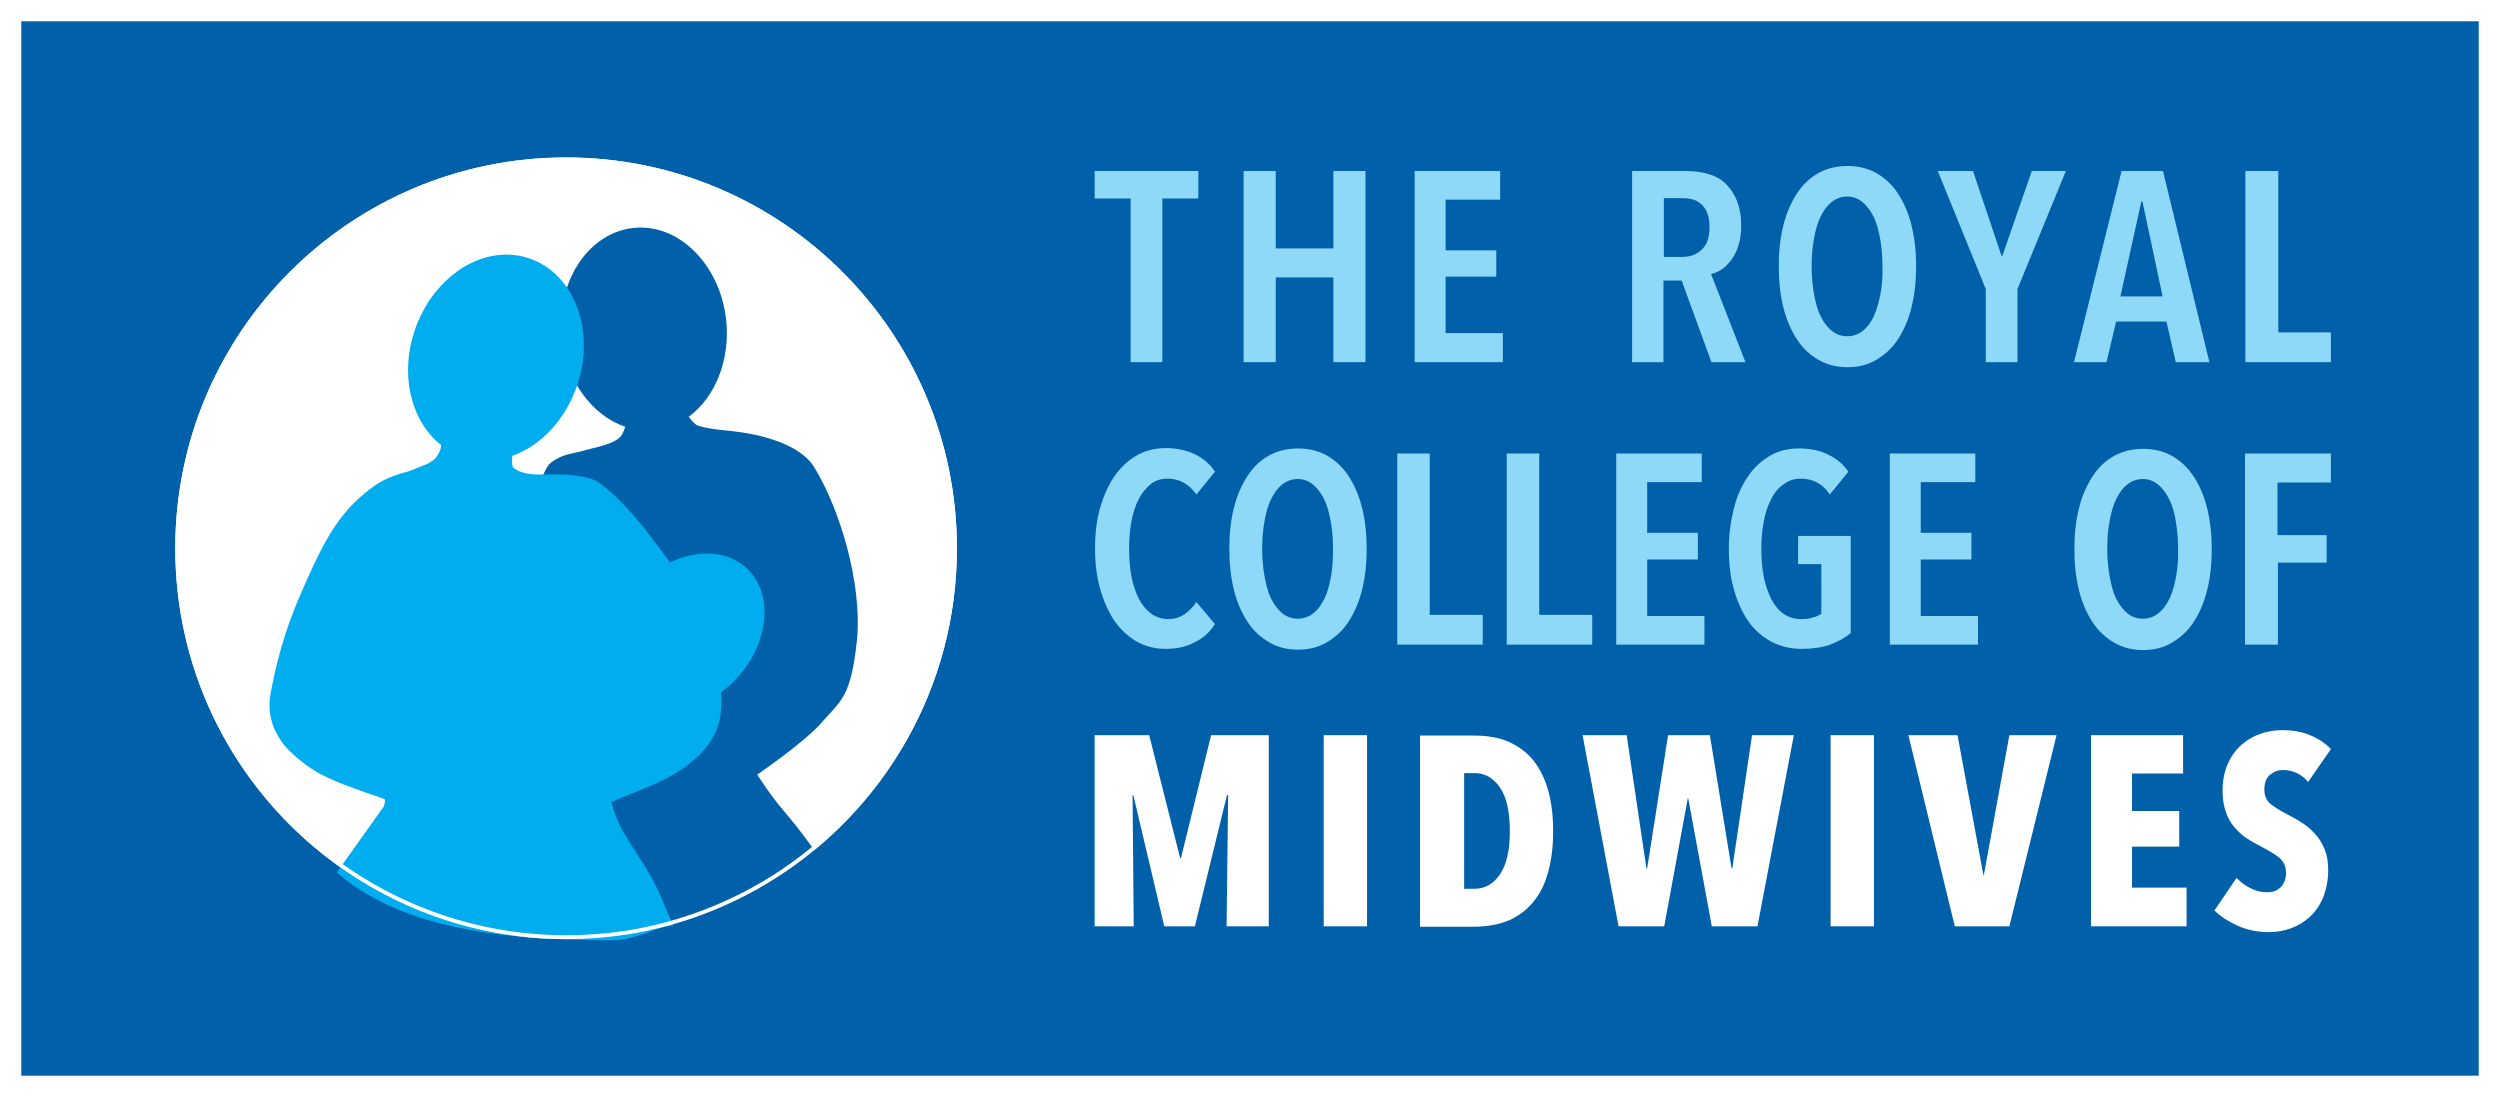
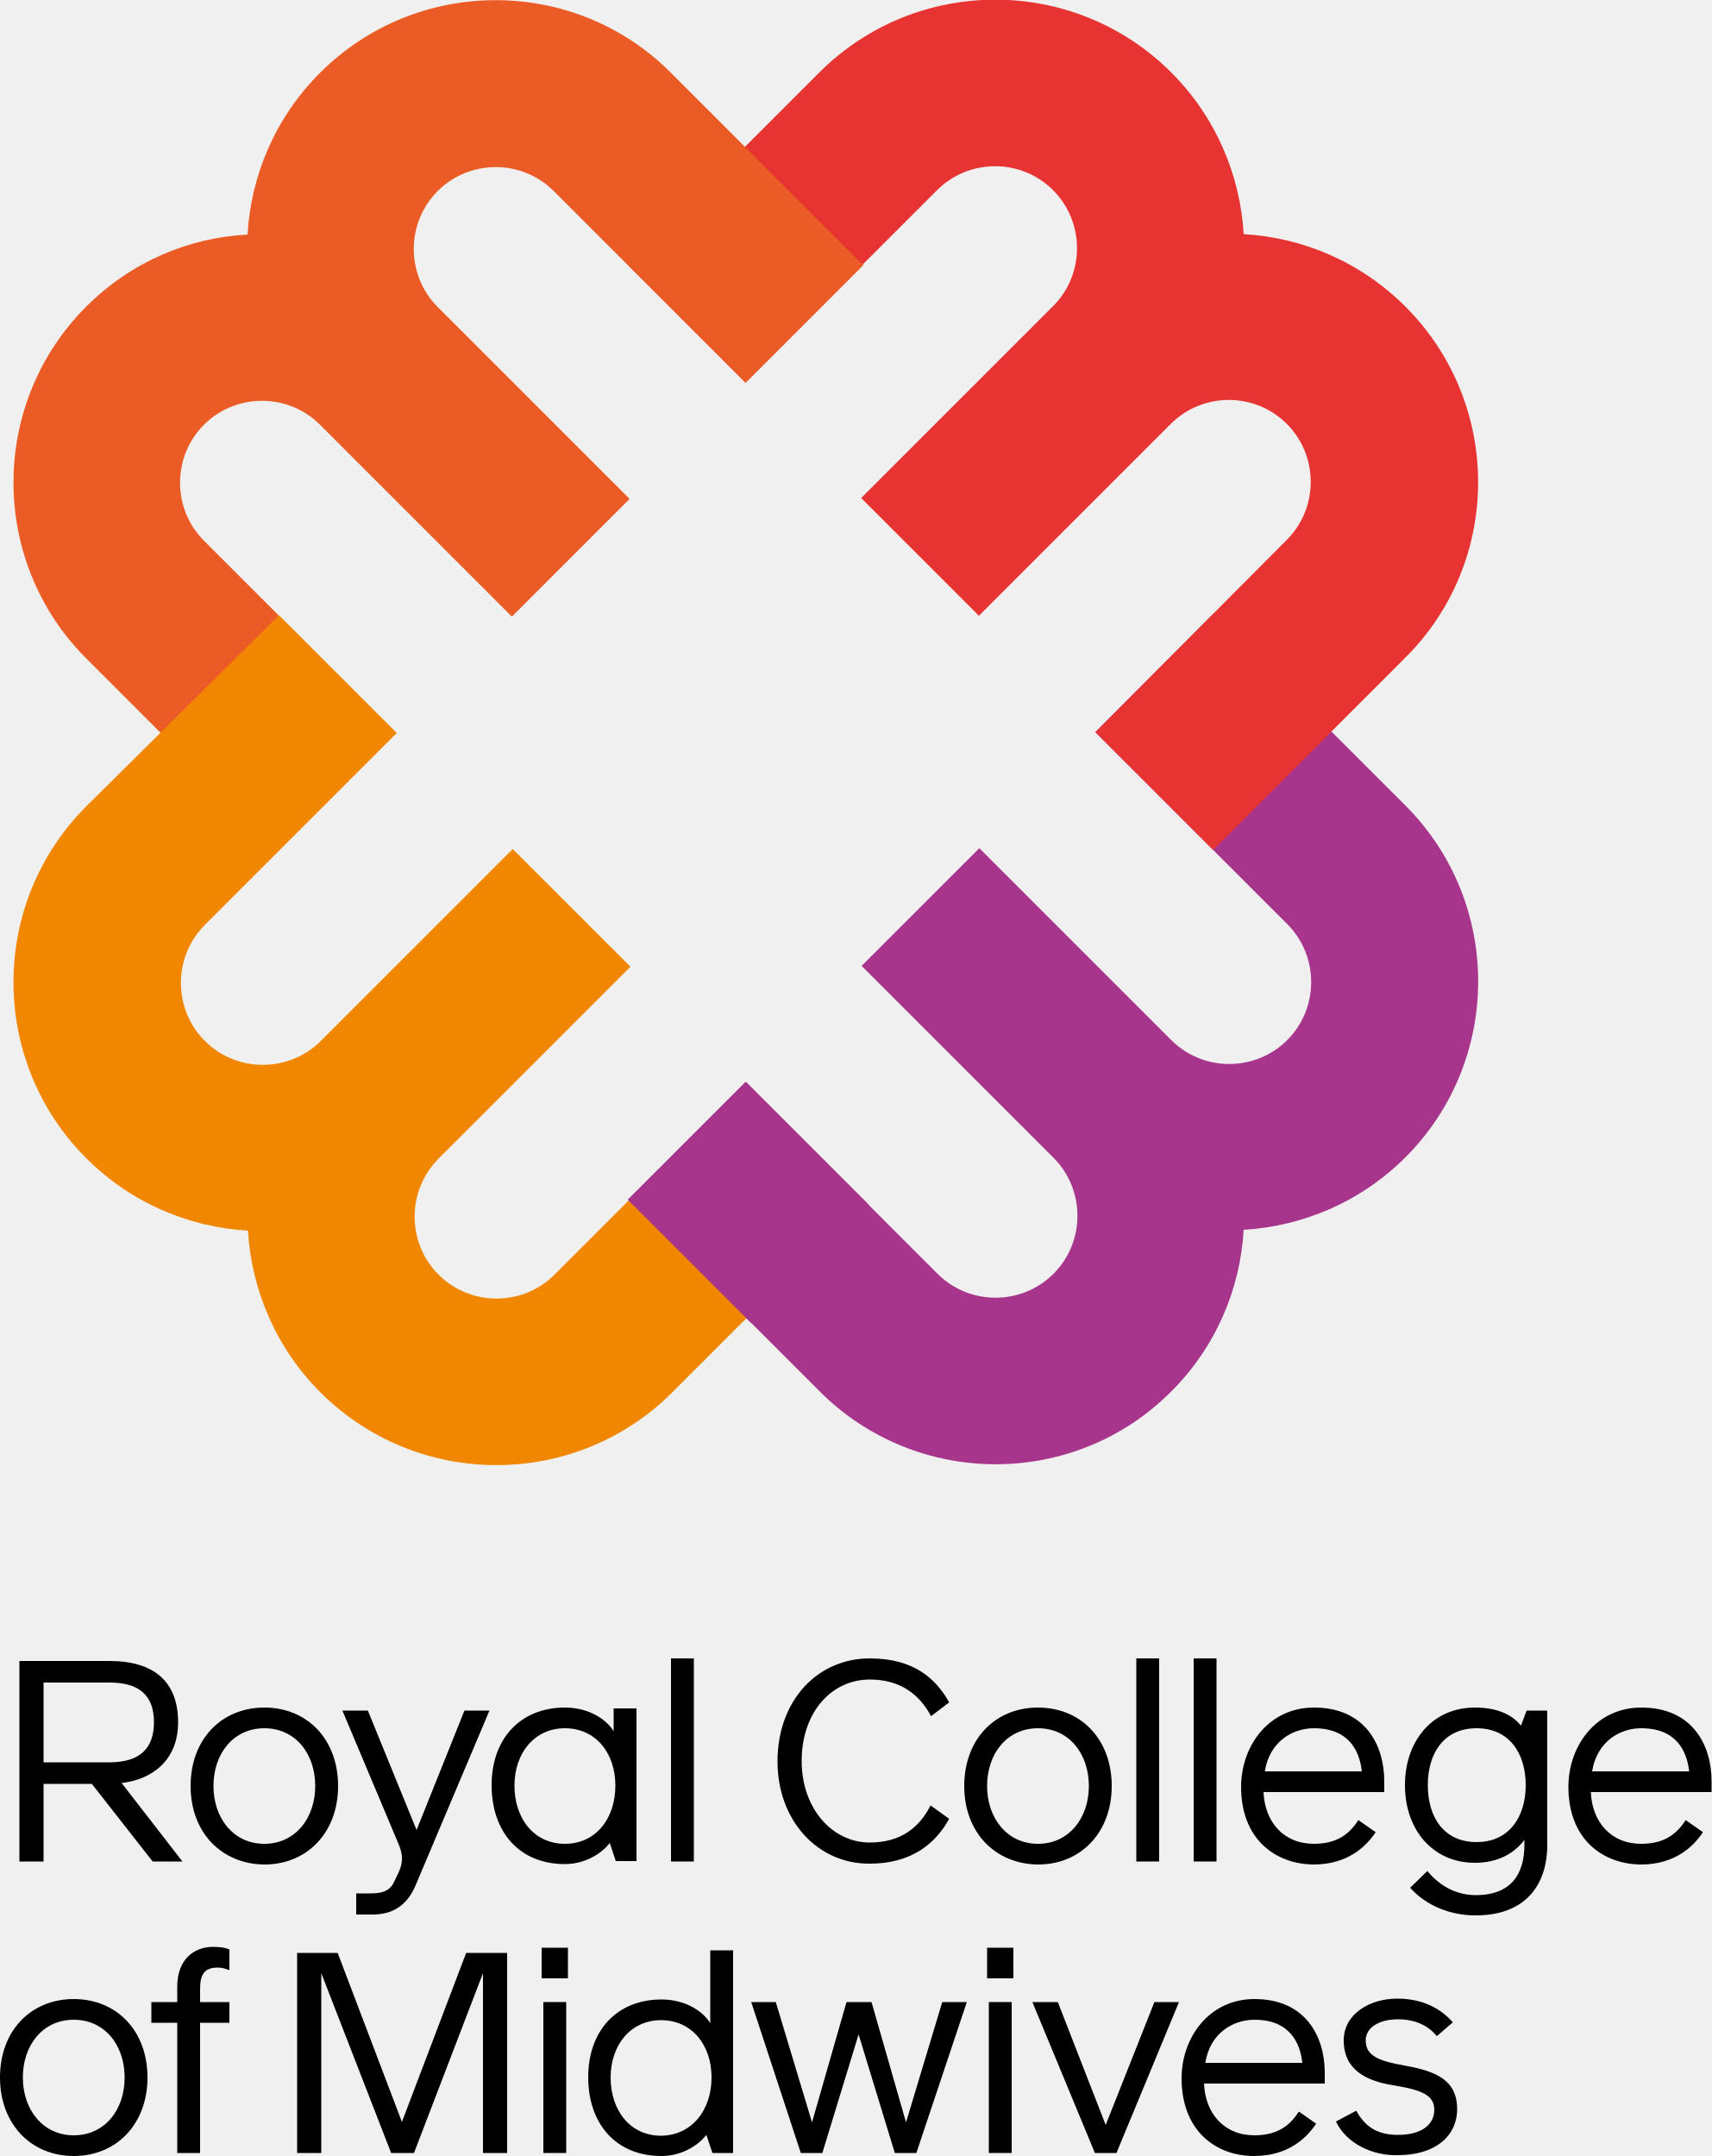
- <svg xmlns="http://www.w3.org/2000/svg" viewBox="0 0 646.1 283.5" role="img" aria-labelledby="the-royal-college-of-midwives--title">
-   <rect x="2.8" y="2.8" width="640.6" height="278" fill="#0060A9" />
-   <path d="M5.5,5.5h635.1V278H5.5V5.5z M0,283.5h646.1V0H0V283.5z" fill="#FFFFFF" />
-   <path d="M246.8,141.7c0,35.9-18.8,67.4-47.2,85.2c-11.2,7-23.9,11.9-37.5,14.1c-5.2,0.8-10.5,1.2-15.8,1.2  c-24.6,0-47.2-8.9-64.7-23.6c-21.9-18.4-35.8-46-35.8-76.9c0-55.5,45-100.5,100.5-100.5S246.8,86.2,246.8,141.7" fill="#FFFFFF" />
-   <path d="M246.8,141.7c0,35.9-18.8,67.4-47.2,85.2  c-11.2,7-23.9,11.9-37.5,14.1c-5.2,0.8-10.5,1.2-15.8,1.2c-24.6,0-47.2-8.9-64.7-23.6c-21.9-18.4-35.8-46-35.8-76.9  c0-55.5,45-100.5,100.5-100.5S246.8,86.2,246.8,141.7z" fill="none" stroke="#FFFFFF" stroke-width="1.012" stroke-miterlimit="10" />
-   <path d="M210.4,120.7c-2.2-3.6-7.3-6.4-13.8-8c-7.4-1.8-11.5-1.2-16.2-2.7c-0.7-0.2-1.6-1.2-2.4-2.3  c6.7-4.9,10.7-14.4,9.7-24.8c-1.5-14.4-12.2-25.2-23.9-24c-11.7,1.2-20.1,13.8-18.6,28.3c1.1,11.3,7.9,20.2,16.4,23.1  c-0.3,0.9-0.7,1.7-0.9,2.1c-1.4,2.4-7.7,3.4-8.9,3.8c-2.8,0.9-5.7,1-8.1,2.5c-1.7,1-2.1,1.3-3.6,4.6c-1,2.5-1,5-1.2,7.5l-5.8,106.5  l0,0.2c9.6,3.1,19.9,4.7,30.6,4.7c5.4,0,11.3-3.8,16.5-4.6c13.2-2.1,19.5-10.7,30.5-17.4l-0.9-1.4c-7.1-9.8-8-9.2-14.1-18.6  c0,0,12.1-8.3,16.5-13.3c5.2-6,7.7-6.5,9.3-21.7C222.8,150.9,217.2,131.8,210.4,120.7" fill="#0060A9" />
-   <path d="M158.6,243c-25.1,0-53.1-2-70.8-16.9l-0.7-0.6l0.5-0.8c0.1-0.1,10.3-14.5,11.6-16.3c0-0.1,0.1-0.3,0.1-0.4  c0.3-1.2,0.3-1.3,0-1.5c-1.3-0.5-2.7-1-4-1.4c-4.2-1.5-8.1-2.8-12.4-5c-3.2-1.7-6.7-4.5-9.2-7.2c-3.5-4.4-4.7-8.8-3.7-14.1  c2.2-11.8,5.3-19.8,8.1-26.2c4.2-9.5,8.1-18.5,15.9-24.9c3.7-3.1,6-4.4,11.6-5.9c0.1,0,0.8-0.3,4.3-1.7c0.1,0,1.1-0.4,2.2-1.3  c1-0.8,1.8-2.6,1.8-3c0-0.1,0.1-0.4,0.1-0.8c-7.9-6.2-10.7-18.3-6.8-29.7c3.9-11.5,13.6-19.5,23.7-19.5c2,0,4,0.3,5.9,1  c11.6,3.9,17.1,18.6,12.4,32.7c-3,8.8-9.2,15.6-16.8,18.3c-0.1,1.2-0.1,2.5,0.2,3c2.4,2,6,1.9,9.3,1.8c0.7,0,1.3,0,2,0  c3.9,0,8.7,0.6,10.7,2c4.6,3.1,10.2,9.7,12.6,12.8l0.2,0.3c3.9,5,9.7,12.6,14.2,21.7c2.5,5.1,6.1,18.4,4.4,26.5  c-1,4.6-3.5,7.5-5.8,9.7c-5.1,4.8-10.8,7-16.7,9.4c-1.8,0.7-3.7,1.5-5.5,2.3c1.3,5.1,3.4,8.4,6.5,13.2c0.7,1.2,1.6,2.4,2.4,3.8  c2.3,3.7,3.6,6.6,5.1,10.3c0.5,1.1,0.9,2.2,1.5,3.4l0.5,1.2l-1.3,0.2c-2,0.3-3.9,1-5.8,1.8C164.3,241.9,161.7,243,158.6,243" fill="#00AEEF" />
-   <path d="M190.4,175.3c-8.5,9.2-21.1,11.4-28.2,4.9c-7.1-6.5-6-19.3,2.5-28.5c8.5-9.2,21.1-11.4,28.2-4.9  C200,153.3,198.9,166.1,190.4,175.3" fill="#00AEEF" />
-   <path d="M246.8,141.7c0,35.9-18.8,67.4-47.2,85.2  c-11.2,7-23.9,11.9-37.5,14.1c-5.2,0.8-10.5,1.2-15.8,1.2c-24.6,0-47.2-8.9-64.7-23.6c-21.9-18.4-35.8-46-35.8-76.9  c0-55.5,45-100.5,100.5-100.5S246.8,86.2,246.8,141.7z" fill="none" stroke="#FFFFFF" stroke-width="1.012" stroke-miterlimit="10" />
-   <path d="M602.4,193.6c-1.4-1.5-3.2-2.7-5.4-3.6c-2.1-0.9-4.6-1.3-7.3-1.3c-1.8,0-3.6,0.3-5.4,0.9  c-1.8,0.6-3.4,1.5-4.9,2.8c-1.5,1.3-2.7,2.9-3.6,4.9c-0.9,2-1.4,4.3-1.4,7.1c0,2.1,0.3,3.8,0.8,5.3c0.5,1.5,1.2,2.8,2.1,3.9  c0.9,1.1,2,2.1,3.1,2.9c1.2,0.8,2.5,1.5,3.8,2.2c2.1,1.1,3.8,2.1,4.9,3c1.1,1,1.7,2.2,1.7,3.9c0,1.6-0.5,2.8-1.4,3.7  c-0.9,0.9-2.1,1.3-3.4,1.3c-1.4,0-2.9-0.3-4.3-1c-1.4-0.7-2.6-1.6-3.7-2.7l-5.7,8.4c1.5,1.5,3.5,2.8,5.9,3.9  c2.4,1.1,5.2,1.7,8.1,1.7c2,0,3.9-0.3,5.8-1c1.9-0.7,3.5-1.7,4.9-3c1.4-1.3,2.6-3,3.4-5c0.8-2,1.3-4.4,1.3-7c0-2.1-0.3-4-1-5.6  c-0.7-1.6-1.5-2.9-2.6-4c-1-1.1-2.2-2.1-3.4-2.8c-1.2-0.8-2.4-1.4-3.5-2c-2-1-3.5-2-4.5-2.8c-1-0.9-1.5-2.1-1.5-3.6  c0-1.8,0.5-3.1,1.5-3.9c1-0.8,2.1-1.2,3.4-1.2c1.2,0,2.4,0.3,3.5,0.8c1.1,0.5,2.1,1.3,2.9,2.3L602.4,193.6z" fill="#FFFFFF" />
-   <polygon points="565.1,239.4 565.1,229.4 551,229.4 551,218.8 563.2,218.8 563.2,209.6 551,209.6 551,199.9 564.2,199.9 564.2,190 540.4,190 540.4,239.4" fill="#FFFFFF" />
-   <polygon points="531.5,190 519.3,190 512.7,226.2 512.6,226.2 505.9,190 493.2,190 505.2,239.4 519.3,239.4" fill="#FFFFFF" />
-   <rect x="473.1" y="190" width="11.2" height="49.4" fill="#FFFFFF" />
-   <polygon points="463.6,190 452.8,190 447.7,224.4 447.5,224.4 441.9,190 431.1,190 425.7,224.4 425.5,224.4 420.4,190 409,190 418.3,239.4 430.1,239.4 436.2,206.3 436.3,206.3 442.4,239.4 454.2,239.4" fill="#FFFFFF" />
-   <path d="M400.2,204.6c-0.8-3-2.1-5.7-3.7-7.8c-1.7-2.2-3.8-3.8-6.4-5c-2.6-1.2-5.7-1.7-9.2-1.7H367v49.4h13.9  c3.5,0,6.6-0.6,9.2-1.7c2.6-1.2,4.7-2.8,6.4-5c1.7-2.1,2.9-4.7,3.7-7.8c0.8-3,1.2-6.4,1.2-10.1C401.4,211,401,207.6,400.2,204.6   M387.7,225.9c-1.7,2.5-3.9,3.8-6.6,3.8h-2.7v-29.9h2.7c2.7,0,4.9,1.3,6.6,3.8c1.7,2.5,2.5,6.3,2.5,11.3  C390.2,219.7,389.4,223.3,387.7,225.9" fill="#FFFFFF" />
-   <rect x="342.1" y="190" width="11.2" height="49.4" fill="#FFFFFF" />
-   <polygon points="327.9,239.4 327.9,190 313,190 305.2,221.8 305,221.8 297,190 282.9,190 282.9,239.4 293,239.4 292.7,205.5 292.9,205.5 300.9,239.4 308.8,239.4 317.1,205.5 317.4,205.5 317,239.4" fill="#FFFFFF" />
-   <polygon points="602.4,124.7 602.4,117.2 580.2,117.2 580.2,166.6 588.7,166.6 588.7,145.4 601.3,145.4 601.3,138.3 588.6,138.3 588.6,124.7" fill="#8ED8F8" />
-   <path d="M566.9,123.1c-1.5-2.3-3.4-4-5.6-5.3c-2.2-1.2-4.7-1.8-7.4-1.8c-2.8,0-5.3,0.6-7.5,1.8  c-2.2,1.2-4.1,3-5.6,5.3c-1.5,2.3-2.7,5-3.5,8.2c-0.8,3.2-1.2,6.7-1.2,10.6c0,3.9,0.4,7.5,1.2,10.7c0.8,3.2,2,5.9,3.5,8.2  c1.5,2.3,3.4,4,5.6,5.3c2.2,1.3,4.7,1.9,7.5,1.9c2.8,0,5.2-0.6,7.4-1.9c2.2-1.3,4.1-3,5.6-5.3c1.5-2.3,2.7-5,3.5-8.2  c0.8-3.2,1.2-6.7,1.2-10.7c0-3.9-0.4-7.4-1.2-10.6C569.6,128.1,568.4,125.3,566.9,123.1 M562.4,148.9c-0.4,2.2-0.9,4.1-1.7,5.8  c-0.8,1.6-1.7,2.9-2.9,3.8c-1.1,0.9-2.5,1.4-4,1.4c-1.5,0-2.9-0.5-4-1.4c-1.1-0.9-2.1-2.2-2.9-3.8c-0.8-1.6-1.3-3.6-1.7-5.8  c-0.4-2.2-0.6-4.6-0.6-7.1c0-2.5,0.2-4.9,0.6-7.1c0.4-2.2,0.9-4.1,1.7-5.7c0.8-1.6,1.7-2.9,2.9-3.8c1.1-0.9,2.5-1.4,4-1.4  c1.5,0,2.8,0.5,3.9,1.4c1.1,0.9,2.1,2.2,2.9,3.8c0.8,1.6,1.4,3.5,1.7,5.7c0.4,2.2,0.6,4.6,0.6,7.1  C563,144.4,562.8,146.7,562.4,148.9" fill="#8ED8F8" />
-   <polygon points="511.2,166.6 511.2,159.2 496.4,159.2 496.4,144.6 509.5,144.6 509.5,137.7 496.4,137.7 496.4,124.6 510.5,124.6 510.5,117.2 488.4,117.2 488.4,166.6" fill="#8ED8F8" />
-   <path d="M478.3,163.6v-25.1h-13.6v7.3h6v12.8c-0.6,0.4-1.3,0.8-2.2,1c-0.9,0.3-1.9,0.4-3,0.4c-1.8,0-3.3-0.5-4.6-1.4  c-1.3-0.9-2.3-2.2-3.2-3.9c-0.8-1.7-1.5-3.6-1.9-5.8c-0.4-2.2-0.6-4.6-0.6-7.1c0-2.4,0.2-4.7,0.6-6.9c0.4-2.2,1-4.1,1.9-5.8  c0.8-1.7,1.9-3,3.2-3.9c1.3-1,2.8-1.5,4.5-1.5c3.2,0,5.7,1.4,7.5,4.1l4.8-5.9c-1.3-1.9-3.1-3.4-5.2-4.4c-2.1-1.1-4.7-1.6-7.6-1.6  c-2.8,0-5.3,0.6-7.5,1.9c-2.2,1.3-4.2,3.1-5.7,5.4c-1.6,2.3-2.8,5-3.6,8.2c-0.8,3.2-1.3,6.6-1.3,10.4c0,3.9,0.4,7.4,1.3,10.5  c0.9,3.2,2.1,5.9,3.7,8.2c1.6,2.3,3.6,4,5.9,5.3c2.3,1.2,5,1.9,7.9,1.9c2.9,0,5.4-0.4,7.4-1.1C475,165.8,476.8,164.9,478.3,163.6" fill="#8ED8F8" />
-   <polygon points="440.5,166.6 440.5,159.2 425.7,159.2 425.7,144.6 438.8,144.6 438.8,137.7 425.7,137.7 425.7,124.6 439.8,124.6 439.8,117.2 417.7,117.2 417.7,166.6" fill="#8ED8F8" />
-   <polygon points="411.5,166.6 411.5,158.9 397.8,158.9 397.8,117.2 389.4,117.2 389.4,166.6" fill="#8ED8F8" />
-   <polygon points="383.2,166.6 383.2,158.9 369.5,158.9 369.5,117.2 361.1,117.2 361.1,166.6" fill="#8ED8F8" />
-   <path d="M352,131.2c-0.8-3.2-2-5.9-3.5-8.2c-1.5-2.3-3.4-4-5.6-5.3c-2.2-1.2-4.7-1.8-7.4-1.8c-2.8,0-5.3,0.6-7.5,1.8  c-2.2,1.2-4.1,3-5.6,5.3c-1.5,2.3-2.7,5-3.5,8.2c-0.8,3.2-1.2,6.7-1.2,10.6c0,3.9,0.4,7.5,1.2,10.7c0.8,3.2,2,5.9,3.5,8.2  c1.5,2.3,3.4,4,5.6,5.3c2.2,1.3,4.7,1.9,7.5,1.9c2.7,0,5.2-0.6,7.4-1.9c2.2-1.3,4.1-3,5.6-5.3c1.5-2.3,2.7-5,3.5-8.2  c0.8-3.2,1.2-6.7,1.2-10.7C353.2,137.9,352.8,134.4,352,131.2 M344,148.9c-0.4,2.2-0.9,4.1-1.7,5.8c-0.8,1.6-1.7,2.9-2.9,3.8  c-1.1,0.9-2.5,1.4-4,1.4c-1.5,0-2.9-0.5-4-1.4c-1.1-0.9-2.1-2.2-2.9-3.8c-0.8-1.6-1.3-3.6-1.7-5.8c-0.4-2.2-0.6-4.6-0.6-7.1  c0-2.5,0.2-4.9,0.6-7.1c0.4-2.2,0.9-4.1,1.7-5.7c0.8-1.6,1.7-2.9,2.9-3.8c1.1-0.9,2.5-1.4,4-1.4c1.5,0,2.8,0.5,3.9,1.4  c1.1,0.9,2.1,2.2,2.9,3.8c0.8,1.6,1.3,3.5,1.7,5.7c0.4,2.2,0.6,4.6,0.6,7.1C344.5,144.4,344.4,146.7,344,148.9" fill="#8ED8F8" />
-   <path d="M314,161.3l-4.8-5.7c-0.8,1.2-1.8,2.2-3,3.1c-1.2,0.8-2.6,1.3-4.2,1.3c-1.7,0-3.2-0.5-4.5-1.4  c-1.3-1-2.3-2.2-3.2-3.9c-0.8-1.6-1.5-3.6-1.9-5.8c-0.4-2.2-0.6-4.6-0.6-7c0-2.5,0.2-4.9,0.6-7.1c0.4-2.2,1-4.1,1.9-5.8  c0.8-1.6,1.9-2.9,3.1-3.9c1.3-1,2.7-1.4,4.4-1.4c3,0,5.5,1.4,7.4,4.1l4.8-5.9c-1.3-2-3.1-3.5-5.2-4.5c-2.1-1-4.6-1.6-7.5-1.6  c-2.7,0-5.3,0.6-7.5,1.9c-2.3,1.3-4.2,3.1-5.8,5.4c-1.6,2.3-2.8,5.1-3.7,8.2c-0.9,3.2-1.3,6.7-1.3,10.4c0,3.8,0.4,7.2,1.3,10.4  c0.9,3.2,2.1,5.9,3.6,8.2c1.6,2.3,3.5,4.1,5.7,5.4c2.3,1.3,4.8,2,7.6,2c3.1,0,5.6-0.6,7.7-1.8C311,164.9,312.7,163.3,314,161.3" fill="#8ED8F8" />
-   <polygon points="588.8,85.9 588.8,44.2 580.3,44.2 580.3,93.6 602.4,93.6 602.4,85.9" fill="#8ED8F8" />
-   <path d="M548.3,44.2L536,93.6h8.4l2.5-10.5h13l2.4,10.5h8.7L559,44.2H548.3z M548,76.6l5.4-24.5h0.3l5.2,24.5H548z" fill="#8ED8F8" />
-   <polygon points="517.5,66.1 517.3,66.2 509.9,44.2 500.8,44.2 513.2,74.7 513.2,93.6 521.4,93.6 521.4,74.7 533.9,44.2 525.1,44.2" fill="#8ED8F8" />
-   <path d="M490.5,50c-1.5-2.3-3.4-4-5.6-5.3c-2.2-1.2-4.7-1.8-7.4-1.8c-2.8,0-5.3,0.6-7.5,1.8c-2.2,1.2-4.1,3-5.6,5.3  c-1.5,2.3-2.7,5-3.5,8.2c-0.8,3.2-1.2,6.7-1.2,10.6c0,3.9,0.4,7.5,1.2,10.7c0.8,3.2,2,5.9,3.5,8.2c1.5,2.3,3.4,4.1,5.6,5.3  c2.2,1.3,4.7,1.9,7.5,1.9c2.8,0,5.2-0.6,7.4-1.9c2.2-1.3,4.1-3,5.6-5.3c1.5-2.3,2.7-5,3.5-8.2c0.8-3.2,1.2-6.7,1.2-10.7  c0-3.9-0.4-7.4-1.2-10.6C493.2,55,492,52.3,490.5,50 M486,75.9c-0.4,2.2-1,4.1-1.7,5.8c-0.8,1.6-1.7,2.9-2.9,3.8  c-1.1,0.9-2.5,1.4-4,1.4c-1.5,0-2.9-0.5-4-1.4c-1.1-0.9-2.1-2.2-2.9-3.8c-0.8-1.6-1.3-3.6-1.7-5.8c-0.4-2.2-0.6-4.6-0.6-7.1  c0-2.5,0.2-4.9,0.6-7.1c0.4-2.2,0.9-4.1,1.7-5.7c0.8-1.6,1.7-2.9,2.9-3.8c1.1-0.9,2.5-1.4,4-1.4c1.5,0,2.8,0.5,3.9,1.4  c1.1,0.9,2.1,2.2,2.9,3.8c0.8,1.6,1.3,3.5,1.7,5.7c0.4,2.2,0.6,4.6,0.6,7.1C486.6,71.3,486.4,73.7,486,75.9" fill="#8ED8F8" />
-   <path d="M445,69.6c0.9-0.6,1.7-1.5,2.5-2.5c0.7-1,1.4-2.3,1.8-3.7c0.5-1.5,0.7-3.2,0.7-5.1c0-2.5-0.4-4.6-1.1-6.4  c-0.7-1.8-1.7-3.2-2.9-4.4c-1.2-1.2-2.7-2-4.4-2.5c-1.7-0.5-3.6-0.8-5.7-0.8h-14.1v49.4h8.1V72.5h4.7l7.7,21.1h8.8l-8.9-22.8  C443.2,70.6,444.1,70.2,445,69.6 M439.8,64.5c-1.3,1.3-3,1.9-5.1,1.9H430V51.2h4.8c0.8,0,1.7,0.1,2.5,0.3c0.8,0.2,1.6,0.6,2.3,1.2  c0.7,0.6,1.2,1.3,1.6,2.3c0.4,1,0.6,2.2,0.6,3.7C441.8,61.3,441.2,63.2,439.8,64.5" fill="#8ED8F8" />
-   <polygon points="388.4,93.6 388.4,86.1 373.6,86.1 373.6,71.5 386.7,71.5 386.7,64.7 373.6,64.7 373.6,51.6 387.7,51.6 387.7,44.2 365.6,44.2 365.6,93.6" fill="#8ED8F8" />
-   <polygon points="352.9,93.6 352.9,44.2 344.6,44.2 344.6,64.2 329.7,64.2 329.7,44.2 321.4,44.2 321.4,93.6 329.7,93.6 329.7,71.7 344.6,71.7 344.6,93.6" fill="#8ED8F8" />
-   <polygon points="309.7,51.3 309.7,44.2 282.9,44.2 282.9,51.3 292.2,51.3 292.2,93.6 300.4,93.6 300.4,51.3" fill="#8ED8F8" />
+ <svg xmlns="http://www.w3.org/2000/svg" width="396.9" height="500" viewBox="0 0 396.9 500" role="img" focusable="false" aria-labelledby="the-royal-college-of-midwives--title">
+   <g>
+     <g>
+       <path d="M271.6,322.7c10.4-10.4,16-23.8,16.8-37.5c13.6-0.8,27.1-6.4,37.5-16.8c22.5-22.5,22.5-59.1,0-81.6 l-44.5-44.5L254,169.8l44.5,44.5c7.4,7.4,7.4,19.5,0,26.9c-7.4,7.4-19.5,7.4-26.9,0l-44.5-44.5L199.8,224l44.5,44.5 c7.4,7.4,7.4,19.5,0,26.9c-7.4,7.4-19.5,7.4-26.9,0l-44.5-44.5l-27.3,27.3l44.5,44.5C212.6,345.2,249.2,345.2,271.6,322.7" fill="#A7358B" />
+     </g>
+     <path d="M325.9,71.1c-10.4-10.4-23.8-16-37.5-16.8c-0.8-13.6-6.4-27.1-16.8-37.5c-22.5-22.5-59.1-22.5-81.6,0 l-44.5,44.5l27.3,27.3l44.5-44.5c7.4-7.4,19.5-7.4,26.9,0c7.4,7.4,7.4,19.5,0,26.9l-44.5,44.5l27.3,27.3l44.5-44.5 c7.4-7.4,19.5-7.4,26.9,0c7.4,7.4,7.4,19.5,0,26.9L254,169.8l27.3,27.3l44.5-44.5C348.4,130.2,348.4,93.6,325.9,71.1" fill="#E73331" />
+     <path d="M74.2,16.9c-10.4,10.4-16,23.8-16.8,37.5C43.8,55.1,30.4,60.7,20,71.1c-22.5,22.5-22.5,59.1,0,81.6 l44.5,44.5l27.3-27.3l-44.5-44.5c-7.4-7.4-7.4-19.5,0-26.9s19.5-7.4,26.9,0l44.5,44.5l27.3-27.3l-44.5-44.5 c-7.4-7.4-7.4-19.5,0-26.9c7.4-7.4,19.5-7.4,26.9,0l44.5,44.5l27.3-27.3l-44.5-44.5C133.3-5.6,96.7-5.6,74.2,16.9" fill="#EB5B25" />
+     <g>
+       <path d="M20,268.6c10.4,10.4,23.8,16,37.5,16.8c0.8,13.6,6.4,27.1,16.8,37.5c22.5,22.5,59.1,22.5,81.6,0l44.5-44.5 l-27.3-27.3l-44.5,44.5c-7.4,7.4-19.5,7.4-26.9,0c-7.4-7.4-7.4-19.5,0-26.9l44.5-44.5l-27.3-27.3l-44.5,44.5 c-7.4,7.4-19.5,7.4-26.9,0s-7.4-19.5,0-26.9l44.5-44.5l-27.3-27.3L20,187C-2.5,209.5-2.5,246.1,20,268.6" fill="#F18700" />
+     </g>
+     <rect x="154.2" y="258.7" transform="matrix(0.7071 -0.7071 0.7071 0.7071 -146.3463 204.3664)" width="38.7" height="40.3" fill="#A7358B" />
+     <g>
+       <path d="M4.5,385.2h20.9c10.2,0,15.9,4.7,15.9,14.2c0,9-6.2,13.3-13.1,14.1l14.1,18.2h-6.9l-14.1-18H10.1v18H4.5V385.2z M25.4,408.7c6.9,0,10.3-3.1,10.3-9.3c0-6.2-3.4-9.2-10.3-9.2H10.1v18.5H25.4z" />
+       <path d="M44.2,414.2c0-10.9,7.2-18.2,17.1-18.2c9.9,0,17.1,7.3,17.1,18.2c0,10.8-7.2,18.2-17.1,18.2 C51.4,432.3,44.2,425,44.2,414.2z M73.1,414.2c0-7.5-4.6-13.4-11.8-13.4s-11.8,5.9-11.8,13.4c0,7.4,4.6,13.4,11.8,13.4 S73.1,421.6,73.1,414.2z" />
+       <path d="M82.6,439.1h3.1c2.5,0,4.6-0.3,5.7-2.7l1.1-2.3c1.2-2.7,0.7-4.6-0.1-6.5l-13-30.9h5.9l11.3,27.7l11.1-27.7h5.8l-17.2,40.7 c-2.1,4.8-5.6,6.6-9.9,6.6h-3.8V439.1z" />
+       <path d="M147.6,396.2v35.4h-4.8l-1.4-4.2c-2.1,2.7-6,4.9-10.4,4.9c-10.7,0-17-7.6-17-18.3s6.6-18,17-18c5.5,0,9.6,2.7,11.3,5.5 v-5.3H147.6z M142.7,414.1c0-7.6-4.6-13.3-11.7-13.3c-7.1,0-11.7,5.8-11.7,13.3c0,7.6,4.5,13.5,11.7,13.5 C138.2,427.6,142.7,421.7,142.7,414.1z" />
+       <path d="M155.6,384.6h5.3v47.1h-5.3V384.6z" />
+       <path d="M180.3,408.5c0-14.2,9.3-23.9,21.4-23.9c10.3,0,15.4,4.8,18.4,10.2l-4.2,3.2c-2.7-5.1-7.2-8.5-14.2-8.5 c-8.9,0-15.8,7.6-15.8,18.9c0,10.9,7,18.9,15.8,18.9c7.2,0,11.5-3.5,14.1-8.6l4.3,3.1c-3.3,6-9,10.4-18.4,10.4 C189.6,432.3,180.3,422.2,180.3,408.5z" />
+       <path d="M223.6,414.2c0-10.9,7.2-18.2,17.1-18.2c9.9,0,17.1,7.3,17.1,18.2c0,10.8-7.2,18.2-17.1,18.2 C230.8,432.3,223.6,425,223.6,414.2z M252.5,414.2c0-7.5-4.6-13.4-11.8-13.4s-11.8,5.9-11.8,13.4c0,7.4,4.6,13.4,11.8,13.4 S252.5,421.6,252.5,414.2z" />
+       <path d="M263.5,384.6h5.3v47.1h-5.3V384.6z" />
+       <path d="M276.8,384.6h5.3v47.1h-5.3V384.6z" />
+       <path d="M287.8,414.4c0-9.5,6.4-18.4,16.9-18.4c11.8,0,16.3,8.6,16.3,17.1v2.5h-28c0.3,7,4.7,12,11.7,12c5.7,0,8.4-2.6,10.3-5.5 l4,2.8c-2.1,3.2-6.4,7.5-14.4,7.5C295.6,432.3,287.8,426.4,287.8,414.4z M315.8,410.8c-0.5-4.5-2.8-10-11.1-10 c-5,0-10.3,3.1-11.4,10H315.8z" />
+       <path d="M358.8,396.6v31.2c0,9.5-5.2,16.4-16.6,16.4c-6,0-11.5-2.3-15.2-6.4l4-3.9c3,3.7,7,5.6,11.2,5.6c8.5,0,11.3-5.2,11.3-11.7 v-1.1c-2.7,3.5-6.6,5.3-11.5,5.3c-9.7,0-16.2-7.6-16.2-18c0-10.3,6.4-18,16.2-18c5.3,0,8.7,1.7,10.7,4.2l1.3-3.5H358.8z M353.8,414c0-7.4-3.8-13.2-11.4-13.2s-11.3,5.8-11.3,13.2c0,7.4,3.7,13.2,11.3,13.2S353.8,421.3,353.8,414z" />
+       <path d="M363.7,414.4c0-9.5,6.4-18.4,16.9-18.4c11.8,0,16.3,8.6,16.3,17.1v2.5h-28c0.3,7,4.7,12,11.7,12c5.7,0,8.4-2.6,10.3-5.5 l4,2.8c-2.1,3.2-6.4,7.5-14.4,7.5C371.5,432.3,363.7,426.4,363.7,414.4z M391.7,410.8c-0.5-4.5-2.8-10-11.1-10 c-5,0-10.3,3.1-11.4,10H391.7z" />
+       <path d="M0,481.8c0-10.9,7.2-18.2,17.1-18.2c9.9,0,17.1,7.3,17.1,18.2c0,10.8-7.2,18.2-17.1,18.2C7.2,500,0,492.6,0,481.8z M28.9,481.8c0-7.5-4.6-13.4-11.8-13.4s-11.8,5.9-11.8,13.4c0,7.4,4.6,13.4,11.8,13.4S28.9,489.3,28.9,481.8z" />
+       <path d="M41.1,469.1h-6v-4.8h6v-3.6c0-6.2,3.8-9.2,8.3-9.2c1.9,0,2.8,0.2,3.8,0.6v4.8c-0.8-0.3-1.7-0.6-2.7-0.6 c-3.2,0-4.1,1.7-4.1,5v3h6.8v4.8h-6.8v30.2h-5.3V469.1z" />
+       <path d="M68.8,452.9h9.5l14.9,39.2l14.9-39.2h9.5v46.4h-5.6v-41.7L96,499.3h-5.3l-16.2-41.7v41.7h-5.6V452.9z" />
+       <path d="M125.6,451.7h6.1v7.1h-6.1V451.7z M126,464.3h5.3v35H126V464.3z" />
+       <path d="M170,452.2v47.1h-4.8l-1.4-4.2c-2.1,2.7-6,4.9-10.4,4.9c-10.7,0-17-7.6-17-18.3s6.6-18,17-18c5.5,0,9.6,2.7,11.3,5.5 v-16.9H170z M165,481.8c0-7.6-4.6-13.3-11.7-13.3c-7.1,0-11.7,5.8-11.7,13.3c0,7.6,4.5,13.5,11.7,13.5 C160.5,495.2,165,489.3,165,481.8z" />
+       <path d="M174.2,464.3h5.7l8.4,27.9l8-27.9h5.8l8,27.9l8.4-27.9h5.7l-11.7,35h-5l-8.4-27.5l-8.4,27.5h-5L174.2,464.3z" />
+       <path d="M228.9,451.7h6.1v7.1h-6.1V451.7z M229.3,464.3h5.3v35h-5.3V464.3z" />
+       <path d="M239.4,464.3h5.9l11.1,28.5l11.3-28.5h5.7l-14.5,35h-5L239.4,464.3z" />
+       <path d="M274,482c0-9.5,6.4-18.4,16.9-18.4c11.8,0,16.3,8.6,16.3,17.1v2.5h-28c0.3,7,4.7,12,11.7,12c5.7,0,8.4-2.6,10.3-5.5l4,2.8 c-2.1,3.2-6.4,7.5-14.4,7.5C281.8,500,274,494,274,482z M302,478.4c-0.5-4.5-2.8-10-11.1-10c-5,0-10.3,3.1-11.4,10H302z" />
+       <path d="M309.8,492l4.7-2.5c1.9,3.4,4.5,5.6,9.7,5.6c5.6,0,8.4-2.5,8.4-5.8c0-3.4-2.8-4.6-9.5-5.7c-6.3-1-11.5-3.6-11.5-10.4 c0-6.2,6.1-9.7,12.4-9.7c5.9,0,10.1,2.3,12.9,5.5l-3.7,3.2c-1.9-2.3-4.8-3.9-9-3.9c-4.4,0-7.5,1.9-7.5,4.9c0,3.7,3.2,4.8,9.4,5.9 c6.5,1.2,11.8,3.1,11.8,10c0,6.3-5.1,10.7-13.7,10.7C318.3,500,312.2,497.1,309.8,492z" />
+     </g>
+   </g>
</svg>
